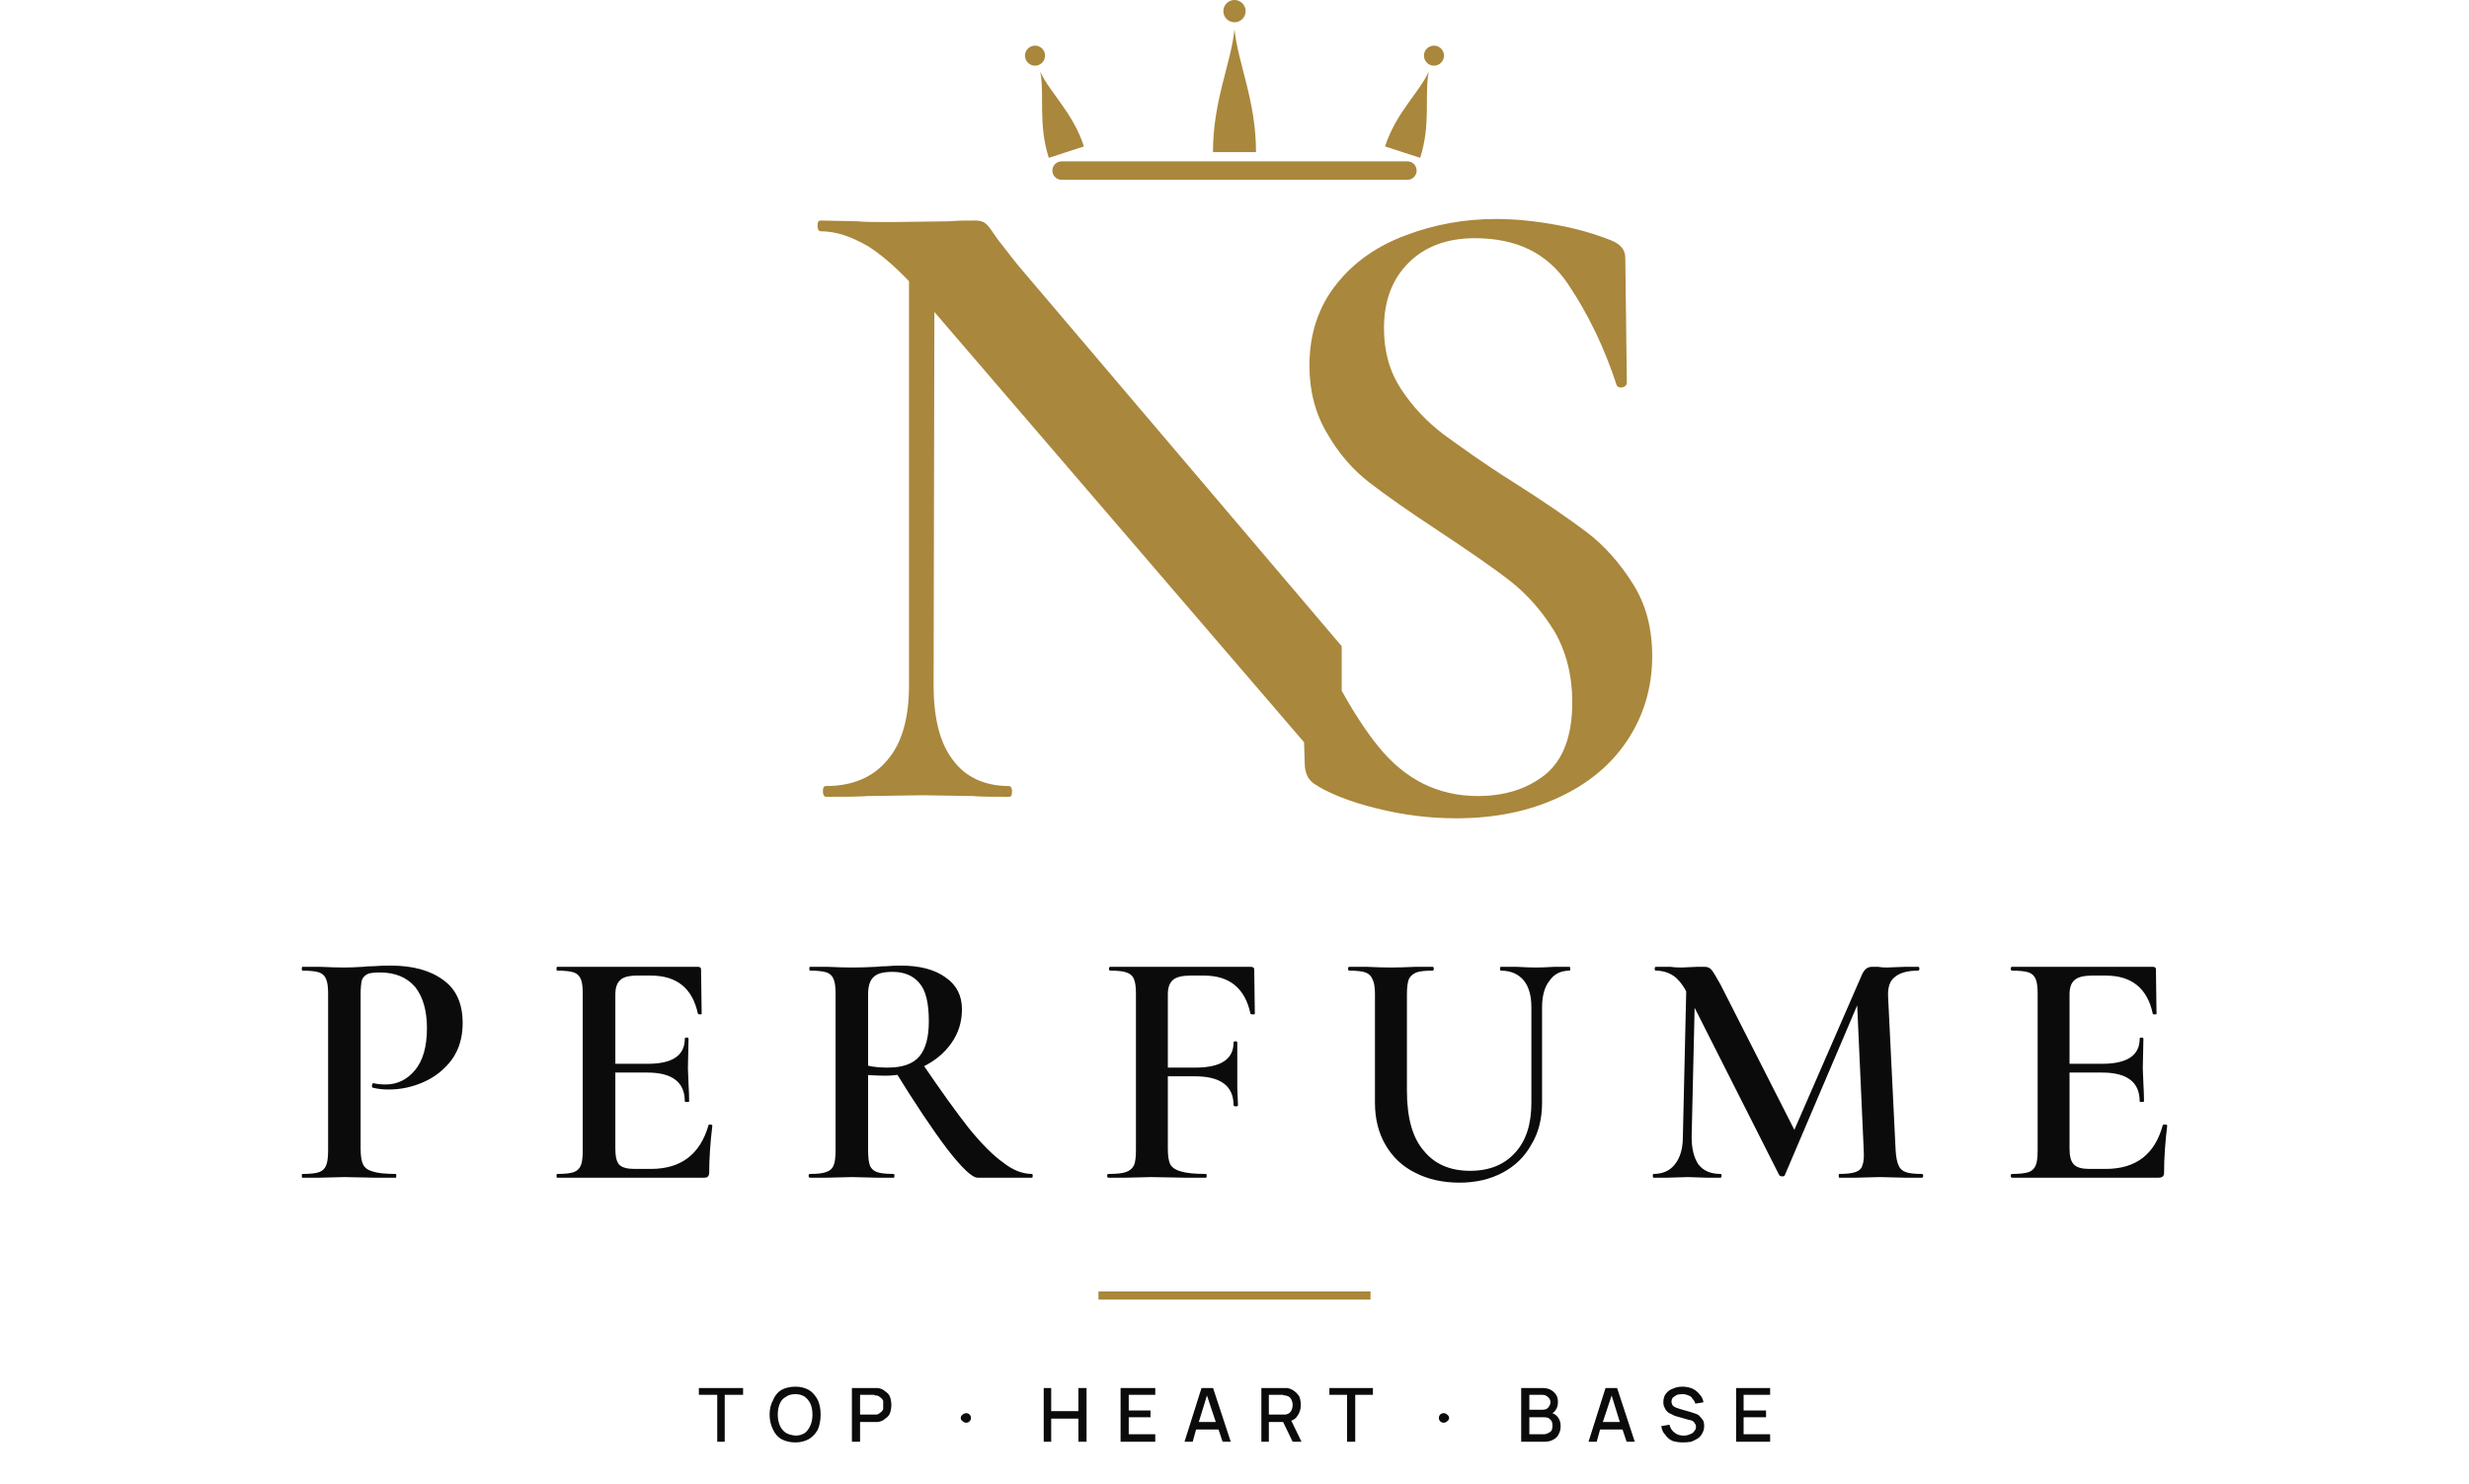
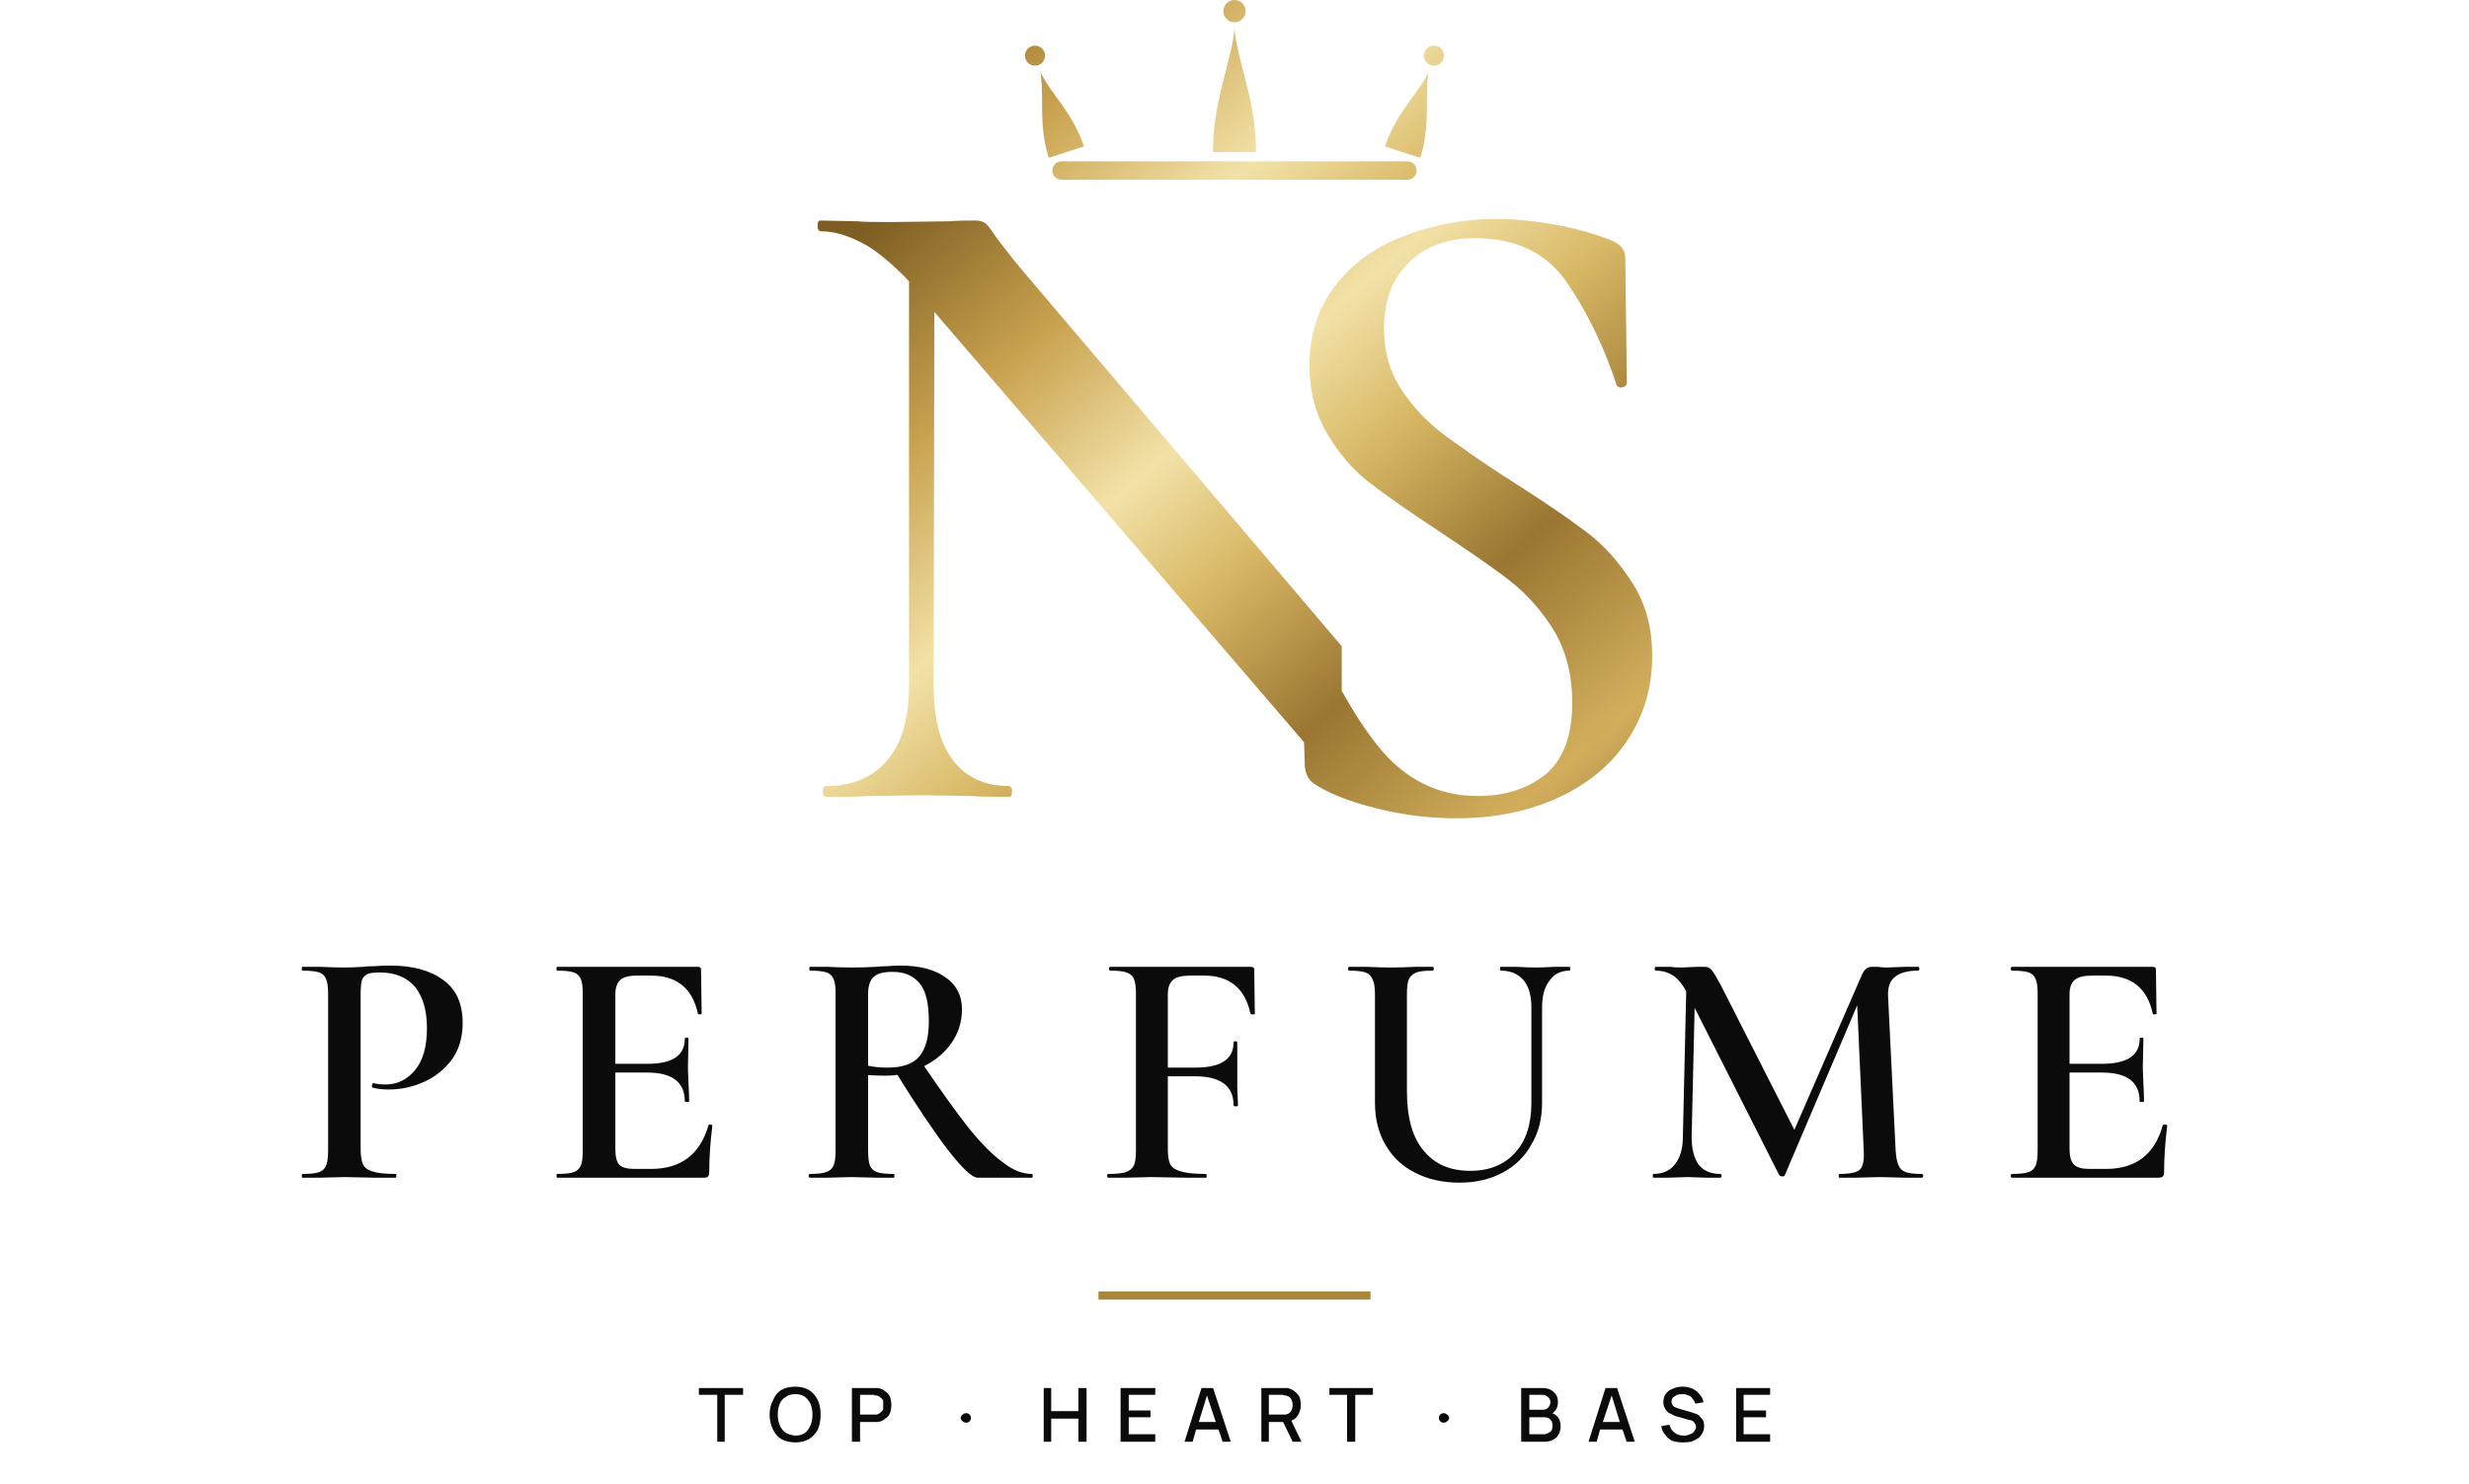
<svg xmlns="http://www.w3.org/2000/svg" viewBox="0 0 363 218.12" width="363" height="218.12" role="img" aria-label="NS Perfume">
-   <g transform="translate(120.2 0) scale(1.129944)" fill="#A9873C">
+   <defs>
+     <linearGradient id="nsGold" gradientUnits="userSpaceOnUse" x1="8" y1="0" x2="100" y2="106">
+       <stop offset="0" stop-color="#7E5E22" />
+       <stop offset="0.18" stop-color="#C9A24F" />
+       <stop offset="0.34" stop-color="#F2E2A8" />
+       <stop offset="0.46" stop-color="#D8B865" />
+       <stop offset="0.62" stop-color="#9A7632" />
+       <stop offset="0.8" stop-color="#D2AE5C" />
+       <stop offset="1" stop-color="#735420" />
+     </linearGradient>
+   </defs>
+   <g transform="translate(120.2 0) scale(1.129944)" fill="url(#nsGold)">
    <path d="M51.45 19.8C51.45 13.08 53.8 8.28 54.25 3.8C54.7 8.28 57.05 13.08 57.05 19.8ZM30.09 20.54C28.67 16.15 29.56 12.39 28.98 9.34C30.29 12.15 33.23 14.66 34.66 19.06ZM73.84 19.06C75.27 14.66 78.21 12.15 79.52 9.34C78.94 12.39 79.83 16.15 78.41 20.54ZM31.75 21L76.75 21C77.41 21 77.95 21.54 77.95 22.2C77.95 22.86 77.41 23.4 76.75 23.4L31.75 23.4C31.09 23.4 30.55 22.86 30.55 22.2C30.55 21.54 31.09 21 31.75 21ZM54.25 0C55.05 0 55.7 0.65 55.7 1.45C55.7 2.25 55.05 2.9 54.25 2.9C53.45 2.9 52.8 2.25 52.8 1.45C52.8 0.65 53.45 0 54.25 0ZM28.3 5.94C29.02 5.94 29.6 6.52 29.6 7.24C29.6 7.96 29.02 8.55 28.3 8.55C27.58 8.55 26.99 7.96 26.99 7.24C26.99 6.52 27.58 5.94 28.3 5.94ZM80.2 5.94C80.92 5.94 81.51 6.52 81.51 7.24C81.51 7.96 80.92 8.55 80.2 8.55C79.48 8.55 78.9 7.96 78.9 7.24C78.9 6.52 79.48 5.94 80.2 5.94Z" />
    <path transform="translate(0 28.4)" d="M15.1,60.8c0,4.2 0.8,7.5 2.5,9.7c1.6,2.2 4.1,3.4 7.3,3.4c0.2,0 0.4,0.2 0.4,0.7c0,0.5 -0.1,0.7 -0.4,0.7c-2.1,0 -3.7,0 -4.8,-0.1l-6.4,-0.1l-7.1,0.1c-1.3,0.1 -3.1,0.1 -5.5,0.1c-0.2,0 -0.4,-0.2 -0.4,-0.7c0,-0.5 0.1,-0.7 0.4,-0.7c3.4,0 6.1,-1.1 8,-3.4c1.9,-2.2 2.8,-5.5 2.8,-9.7v-52.6c-2,-2.1 -3.8,-3.6 -5.4,-4.6c-2.1,-1.2 -4.1,-1.9 -6.1,-1.9c-0.2,0 -0.4,-0.2 -0.4,-0.7c0,-0.5 0.1,-0.7 0.4,-0.7l4.8,0.1c1,0.1 2.4,0.1 4.3,0.1l7.7,-0.1c1,-0.1 2.1,-0.1 3.4,-0.1c0.6,0 1.1,0.2 1.4,0.5c0.3,0.3 0.8,1 1.4,1.9c1.4,1.8 2.4,3.1 3,3.8l41.8,49.2v5.8c1.5,2.7 3.1,5.2 4.8,7.3c3.4,4.2 7.7,6.4 12.9,6.4c3.5,0 6.4,-0.9 8.8,-2.8c2.3,-1.9 3.5,-5 3.5,-9.4c0,-3.5 -0.8,-6.6 -2.3,-9.2c-1.6,-2.6 -3.5,-4.8 -5.8,-6.6c-2.3,-1.8 -5.4,-3.9 -9.3,-6.5c-3.8,-2.5 -6.8,-4.6 -9,-6.3c-2.2,-1.7 -4,-3.8 -5.5,-6.4c-1.5,-2.5 -2.3,-5.5 -2.3,-8.8c0,-4.2 1.2,-7.7 3.5,-10.6c2.3,-2.9 5.3,-5 9.1,-6.4c3.7,-1.4 7.6,-2.1 11.7,-2.1c2.6,0 5.3,0.3 8,0.8c2.7,0.5 5,1.2 7,2c1.2,0.5 1.8,1.2 1.8,2.3l0.2,16.2c0,0.3 -0.2,0.5 -0.5,0.6c-0.4,0.1 -0.6,0 -0.8,-0.2c-1.6,-4.9 -3.7,-9.3 -6.4,-13.3c-2.7,-4 -6.7,-5.9 -12.1,-5.9c-3.6,0 -6.5,1.1 -8.6,3.2c-2.1,2.1 -3.2,4.9 -3.2,8.5c0,3 0.7,5.6 2.2,7.9c1.5,2.3 3.3,4.2 5.5,5.9c2.2,1.6 5.1,3.7 8.9,6.1c4.1,2.6 7.3,4.8 9.7,6.6c2.4,1.8 4.4,4.1 6.1,6.8c1.7,2.7 2.5,5.8 2.5,9.4c0,4.1 -1.1,7.7 -3.2,10.9c-2.1,3.2 -5.1,5.7 -9,7.5c-3.9,1.8 -8.3,2.7 -13.3,2.7c-3.4,0 -6.8,-0.4 -10.4,-1.3c-3.6,-0.9 -6.3,-2 -8.1,-3.2c-0.7,-0.5 -1.1,-1.2 -1.2,-2.3l-0.1,-3.1l-48.1,-56z" />
  </g>
  <path d="M53.02 168.96Q53.02 170.52 53.39 171.26Q53.76 171.99 54.77 172.27Q55.87 172.64 58.17 172.64L58.17 172.64Q58.27 172.64 58.27 172.91Q58.27 173.19 58.17 173.19L58.17 173.19Q56.15 173.19 54.95 173.19L54.95 173.19L50.63 173.1L47.04 173.19Q46.12 173.19 44.47 173.19L44.47 173.19Q44.37 173.19 44.37 172.91Q44.37 172.64 44.47 172.64L44.47 172.64Q46.21 172.64 46.95 172.36Q47.69 172.08 47.96 171.35Q48.24 170.7 48.24 169.14L48.24 169.14L48.24 146.14Q48.24 144.67 47.96 144.02Q47.69 143.29 46.95 143.01Q46.12 142.74 44.47 142.74L44.47 142.74Q44.37 142.74 44.37 142.46Q44.37 142.18 44.47 142.18L44.47 142.18L47.04 142.18Q49.25 142.28 50.63 142.28L50.63 142.28Q51.73 142.28 53.39 142.18L53.39 142.18Q53.94 142.09 54.95 142.09Q55.97 142 57.44 142L57.44 142Q62.31 142 65.17 144.12Q68.02 146.14 68.02 150.46L68.02 150.46Q68.02 153.59 66.45 155.8Q64.8 158.01 62.31 159.11Q59.83 160.22 57.16 160.22L57.16 160.22Q55.78 160.22 54.77 159.94L54.77 159.94Q54.68 159.94 54.68 159.66L54.68 159.66Q54.68 159.57 54.77 159.39Q54.86 159.2 54.95 159.3L54.95 159.3Q55.69 159.48 56.7 159.48L56.7 159.48Q59.28 159.48 61.03 157.36Q62.77 155.25 62.77 151.2L62.77 151.2Q62.77 147.34 61.03 145.13Q59.19 143.01 55.87 143.01L55.87 143.01Q54.68 143.01 54.13 143.2Q53.48 143.47 53.21 144.12Q53.02 144.85 53.02 146.23L53.02 146.23L53.02 168.96ZM81.91 173.19Q81.82 173.19 81.82 172.91Q81.82 172.64 81.91 172.64L81.91 172.64Q83.66 172.64 84.39 172.36Q85.13 172.08 85.41 171.35Q85.68 170.7 85.68 169.14L85.68 169.14L85.68 146.14Q85.68 144.67 85.41 144.02Q85.13 143.29 84.39 143.01Q83.57 142.74 81.91 142.74L81.91 142.74Q81.82 142.74 81.82 142.46Q81.82 142.18 81.91 142.18L81.91 142.18L102.61 142.18Q103.07 142.18 103.07 142.55L103.07 142.55L103.16 149.08Q103.16 149.18 102.98 149.18Q102.7 149.18 102.61 149.08L102.61 149.08Q101.41 143.47 95.71 143.47L95.71 143.47L93.69 143.47Q91.85 143.47 91.2 144.12Q90.47 144.76 90.47 146.23L90.47 146.23L90.47 168.96Q90.47 170.61 91.02 171.26Q91.66 171.9 93.23 171.9L93.23 171.9L95.71 171.9Q102.33 171.9 104.17 165.46L104.17 165.46Q104.17 165.37 104.36 165.37L104.36 165.37Q104.73 165.37 104.73 165.55L104.73 165.55Q104.27 169.32 104.27 172.45L104.27 172.45Q104.27 172.82 104.08 173Q103.99 173.19 103.53 173.19L103.53 173.19L81.91 173.19ZM100.68 161.96Q100.68 157.73 95.16 157.73L95.16 157.73L88.17 157.73L88.17 156.44L95.25 156.44Q100.68 156.44 100.68 152.76L100.68 152.76Q100.68 152.58 100.95 152.58Q101.23 152.58 101.23 152.76L101.23 152.76L101.14 157.09L101.23 159.39Q101.32 160.95 101.32 161.96L101.32 161.96Q101.32 162.06 101.05 162.06Q100.68 162.06 100.68 161.96L100.68 161.96ZM143.73 173.19Q142.54 173.19 139.32 169.05Q136.1 164.82 131.5 157.36L131.5 157.36L135.45 156.17Q139.69 162.42 142.45 165.92Q145.3 169.42 147.51 170.98Q149.62 172.64 151.74 172.64L151.74 172.64Q151.83 172.64 151.83 172.91Q151.83 173.19 151.74 173.19L151.74 173.19L143.73 173.19ZM132.42 142Q136.65 142 139.04 143.75Q141.43 145.4 141.43 148.44L141.43 148.44Q141.43 151.2 139.87 153.41Q138.31 155.62 135.64 156.9Q133.06 158.19 130.21 158.19L130.21 158.19Q129.11 158.19 127.63 158.1L127.63 158.1L127.63 169.14Q127.63 170.7 127.91 171.44Q128.19 172.08 128.92 172.36Q129.66 172.64 131.41 172.64L131.41 172.64Q131.5 172.64 131.5 172.91Q131.5 173.19 131.41 173.19L131.41 173.19Q129.75 173.19 128.83 173.19L128.83 173.19L125.24 173.1L121.65 173.19Q120.73 173.19 119.08 173.19L119.08 173.19Q118.89 173.19 118.89 172.91Q118.89 172.64 119.08 172.64L119.08 172.64Q120.73 172.64 121.47 172.36Q122.3 172.08 122.57 171.35Q122.85 170.7 122.85 169.14L122.85 169.14L122.85 146.14Q122.85 144.67 122.57 144.02Q122.3 143.29 121.56 143.01Q120.73 142.74 119.08 142.74L119.08 142.74Q118.99 142.74 118.99 142.46Q118.99 142.18 119.08 142.18L119.08 142.18L121.65 142.18Q123.86 142.28 125.24 142.28L125.24 142.28Q126.9 142.28 128.83 142.18L128.83 142.18Q129.47 142.09 130.39 142.09Q131.31 142 132.42 142L132.42 142ZM136.56 150.19Q136.56 146.14 135.18 144.58Q133.8 142.92 131.22 142.92L131.22 142.92Q129.2 142.92 128.46 143.66Q127.63 144.39 127.63 146.23L127.63 146.23L127.63 156.72Q128.83 157 130.49 157L130.49 157Q133.8 157 135.18 155.34Q136.56 153.68 136.56 150.19L136.56 150.19ZM162.96 173.19Q162.78 173.19 162.78 172.91Q162.78 172.64 162.96 172.64L162.96 172.64Q164.8 172.64 165.54 172.36Q166.37 172.08 166.73 171.35Q167.01 170.7 167.01 169.14L167.01 169.14L167.01 146.14Q167.01 144.67 166.73 144.02Q166.46 143.29 165.63 143.01Q164.89 142.74 163.24 142.74L163.24 142.74Q163.05 142.74 163.05 142.46Q163.05 142.18 163.24 142.18L163.24 142.18L183.85 142.18Q184.4 142.18 184.4 142.55L184.4 142.55L184.49 149.08Q184.49 149.18 184.21 149.18Q183.94 149.18 183.85 149.08L183.85 149.08Q182.65 143.47 177.04 143.47L177.04 143.47L175.01 143.47Q173.17 143.47 172.44 144.12Q171.7 144.76 171.7 146.23L171.7 146.23L171.7 168.96Q171.7 170.52 172.07 171.26Q172.53 171.99 173.63 172.27Q174.83 172.64 177.31 172.64L177.31 172.64Q177.41 172.64 177.41 172.91Q177.41 173.19 177.31 173.19L177.31 173.19Q175.2 173.19 174.09 173.19L174.09 173.19L169.22 173.1L165.63 173.19Q164.62 173.19 162.96 173.19L162.96 173.19ZM181.36 162.52Q181.36 158.28 175.66 158.28L175.66 158.28L169.49 158.28L169.49 157L175.75 157Q181.36 157 181.36 153.32L181.36 153.32Q181.36 153.13 181.64 153.13Q181.91 153.13 181.91 153.32L181.91 153.32L181.91 157.64Q181.91 159.2 181.91 159.94L181.91 159.94L182.01 162.52Q182.01 162.7 181.73 162.7Q181.36 162.7 181.36 162.52L181.36 162.52ZM225.15 148.16Q225.15 145.59 224.05 144.21Q222.85 142.74 220.65 142.74L220.65 142.74Q220.55 142.74 220.55 142.46Q220.55 142.18 220.65 142.18L220.65 142.18L222.95 142.18Q224.79 142.28 225.89 142.28L225.89 142.28Q226.81 142.28 228.56 142.18L228.56 142.18L230.77 142.18Q230.86 142.18 230.86 142.46Q230.86 142.74 230.77 142.74L230.77 142.74Q228.83 142.74 227.82 144.21Q226.72 145.59 226.72 148.16L226.72 148.16L226.72 162.15Q226.72 165.74 225.15 168.31Q223.68 170.98 220.92 172.45Q218.16 173.92 214.57 173.92L214.57 173.92Q210.89 173.92 208.04 172.45Q205.28 171.07 203.72 168.4Q202.15 165.74 202.15 162.15L202.15 162.15L202.15 146.14Q202.15 144.67 201.79 144.02Q201.51 143.29 200.77 143.01Q199.95 142.74 198.38 142.74L198.38 142.74Q198.2 142.74 198.2 142.46Q198.2 142.18 198.38 142.18L198.38 142.18L200.96 142.18Q203.07 142.28 204.45 142.28L204.45 142.28Q205.93 142.28 208.13 142.18L208.13 142.18L210.62 142.18Q210.8 142.18 210.8 142.46Q210.8 142.74 210.62 142.74L210.62 142.74Q208.96 142.74 208.23 143.01Q207.4 143.38 207.12 144.02Q206.85 144.76 206.85 146.23L206.85 146.23L206.85 160.4Q206.85 166.38 209.33 169.23Q211.72 172.18 216.14 172.18L216.14 172.18Q220.37 172.18 222.76 169.51Q225.15 166.93 225.15 162.15L225.15 162.15L225.15 148.16ZM247.42 167.21L247.97 143.29L249.26 143.38L248.71 167.21Q248.71 169.78 249.72 171.26Q250.82 172.64 252.94 172.64L252.94 172.64Q253.12 172.64 253.12 172.91Q253.12 173.19 252.94 173.19L252.94 173.19Q251.56 173.19 250.82 173.19L250.82 173.19L248.15 173.1L245.21 173.19Q244.47 173.19 243.09 173.19L243.09 173.19Q243 173.19 243 172.91Q243 172.64 243.09 172.64L243.09 172.64Q245.12 172.64 246.22 171.26Q247.42 169.78 247.42 167.21L247.42 167.21ZM282.56 172.64Q282.75 172.64 282.75 172.91Q282.75 173.19 282.56 173.19L282.56 173.19Q281 173.19 279.99 173.19L279.99 173.19L276.4 173.1L272.9 173.19Q271.98 173.19 270.42 173.19L270.42 173.19Q270.33 173.19 270.33 172.91Q270.33 172.64 270.42 172.64L270.42 172.64Q271.98 172.64 272.81 172.36Q273.64 172.08 273.82 171.35Q274.1 170.7 274.01 169.14L274.01 169.14L272.99 146.51L275.11 143.01L262.41 172.82Q262.32 173 262.05 173L262.05 173Q261.77 173 261.59 172.82L261.59 172.82L248.15 146.23Q247.23 144.39 246.13 143.56Q244.93 142.74 243.46 142.74L243.46 142.74Q243.28 142.74 243.28 142.46Q243.28 142.18 243.46 142.18L243.46 142.18L245.58 142.18Q246.22 142.28 247.23 142.28L247.23 142.28L249.53 142.18Q249.99 142.18 250.64 142.18L250.64 142.18Q251.28 142.18 251.65 142.64Q252.02 143.1 252.94 144.76L252.94 144.76L264.07 166.66L261.95 170.43L273.73 143.38Q274.01 142.74 274.37 142.46Q274.74 142.18 275.2 142.18L275.2 142.18Q275.57 142.18 276.12 142.18Q276.67 142.28 277.41 142.28L277.41 142.28L280.08 142.18Q280.72 142.18 282.01 142.18L282.01 142.18Q282.19 142.18 282.19 142.46Q282.19 142.74 282.01 142.74L282.01 142.74Q279.71 142.74 278.61 143.66Q277.5 144.48 277.59 146.51L277.59 146.51L278.7 169.14Q278.79 170.7 279.16 171.44Q279.43 172.08 280.17 172.36Q280.91 172.64 282.56 172.64L282.56 172.64ZM295.81 173.19Q295.63 173.19 295.63 172.91Q295.63 172.64 295.81 172.64L295.81 172.64Q297.47 172.64 298.29 172.36Q299.03 172.08 299.31 171.35Q299.58 170.7 299.58 169.14L299.58 169.14L299.58 146.14Q299.58 144.67 299.31 144.02Q299.03 143.29 298.29 143.01Q297.47 142.74 295.81 142.74L295.81 142.74Q295.63 142.74 295.63 142.46Q295.63 142.18 295.81 142.18L295.81 142.18L316.51 142.18Q316.97 142.18 316.97 142.55L316.97 142.55L317.06 149.08Q317.06 149.18 316.79 149.18Q316.51 149.18 316.51 149.08L316.51 149.08Q315.31 143.47 309.61 143.47L309.61 143.47L307.59 143.47Q305.75 143.47 305.01 144.12Q304.27 144.76 304.27 146.23L304.27 146.23L304.27 168.96Q304.27 170.61 304.92 171.26Q305.56 171.9 307.13 171.9L307.13 171.9L309.61 171.9Q316.23 171.9 317.98 165.46L317.98 165.46Q317.98 165.37 318.26 165.37L318.26 165.37Q318.63 165.37 318.63 165.55L318.63 165.55Q318.17 169.32 318.17 172.45L318.17 172.45Q318.17 172.82 317.98 173Q317.8 173.19 317.34 173.19L317.34 173.19L295.81 173.19ZM314.58 161.96Q314.58 157.73 309.06 157.73L309.06 157.73L302.07 157.73L302.07 156.44L309.06 156.44Q314.58 156.44 314.58 152.76L314.58 152.76Q314.58 152.58 314.85 152.58Q315.13 152.58 315.13 152.76L315.13 152.76L315.04 157.09L315.13 159.39Q315.22 160.95 315.22 161.96L315.22 161.96Q315.22 162.06 314.85 162.06Q314.58 162.06 314.58 161.96L314.58 161.96Z" fill="#0B0B0B" />
  <rect x="161.5" y="189.92" width="40" height="1.2" fill="#A9873C" />
  <path d="M106.55 212.02L105.45 212.02L105.45 205.12L102.75 205.12L102.75 204.12L109.25 204.12L109.25 205.12L106.55 205.12L106.55 212.02ZM116.95 212.12L116.95 212.12Q115.75 212.12 114.85 211.62Q114.05 211.12 113.65 210.22Q113.15 209.22 113.15 208.02L113.15 208.02Q113.15 206.82 113.65 205.92Q114.05 204.92 114.85 204.42Q115.75 203.92 116.95 203.92L116.95 203.92Q118.05 203.92 118.95 204.42Q119.75 204.92 120.25 205.92Q120.65 206.82 120.65 208.02L120.65 208.02Q120.65 209.22 120.25 210.22Q119.75 211.12 118.95 211.62Q118.05 212.12 116.95 212.12ZM116.95 211.12L116.95 211.12Q117.75 211.12 118.35 210.72Q118.85 210.32 119.15 209.62Q119.45 208.92 119.45 208.02L119.45 208.02Q119.45 207.12 119.15 206.42Q118.85 205.82 118.35 205.42Q117.75 205.02 116.95 205.02L116.95 205.02Q116.05 205.02 115.55 205.42Q114.95 205.72 114.65 206.42Q114.35 207.12 114.35 208.02L114.35 208.02Q114.35 208.92 114.65 209.62Q114.95 210.32 115.55 210.72Q116.05 211.02 116.95 211.12ZM126.45 212.02L125.25 212.02L125.25 204.12L128.45 204.12Q128.55 204.12 128.75 204.12Q128.95 204.12 129.05 204.12L129.05 204.12Q129.75 204.22 130.15 204.62Q130.65 204.92 130.85 205.42Q131.05 206.02 131.05 206.62L131.05 206.62Q131.05 207.22 130.85 207.82Q130.65 208.32 130.15 208.62Q129.75 209.02 129.05 209.12L129.05 209.12Q128.95 209.12 128.75 209.12Q128.55 209.12 128.45 209.12L128.45 209.12L126.45 209.12L126.45 212.02ZM126.45 205.12L126.45 208.02L128.45 208.02Q128.55 208.02 128.65 208.02Q128.85 208.02 128.95 208.02L128.95 208.02Q129.25 207.92 129.45 207.72Q129.75 207.52 129.85 207.22Q129.85 206.92 129.85 206.62L129.85 206.62Q129.85 206.32 129.85 206.02Q129.75 205.72 129.45 205.52Q129.25 205.32 128.95 205.22L128.95 205.22Q128.85 205.22 128.65 205.22Q128.55 205.12 128.45 205.12L128.45 205.12L126.45 205.12ZM142.05 209.22L142.05 209.22Q141.75 209.22 141.55 209.02Q141.25 208.82 141.25 208.52L141.25 208.52Q141.25 208.22 141.55 208.02Q141.75 207.82 142.05 207.82L142.05 207.82Q142.35 207.82 142.55 208.02Q142.75 208.22 142.75 208.52L142.75 208.52Q142.75 208.82 142.55 209.02Q142.35 209.22 142.05 209.22ZM154.55 212.02L153.45 212.02L153.45 204.12L154.55 204.12L154.55 207.52L158.55 207.52L158.55 204.12L159.75 204.12L159.75 212.02L158.55 212.02L158.55 208.62L154.55 208.62L154.55 212.02ZM169.85 212.02L164.75 212.02L164.75 204.12L169.85 204.12L169.85 205.12L165.95 205.12L165.95 207.42L169.15 207.42L169.15 208.42L165.95 208.42L165.95 210.92L169.85 210.92L169.85 212.02ZM175.35 212.02L174.15 212.02L176.65 204.12L178.35 204.12L180.95 212.02L179.75 212.02L179.15 210.22L175.85 210.22L175.35 212.02ZM176.25 209.12L178.75 209.12L177.45 205.22L176.25 209.12ZM186.55 212.02L185.45 212.02L185.45 204.12L188.65 204.12Q188.75 204.12 188.95 204.12Q189.05 204.12 189.25 204.12L189.25 204.12Q189.85 204.22 190.35 204.62Q190.75 204.92 191.05 205.42Q191.25 206.02 191.25 206.62L191.25 206.62Q191.25 207.52 190.75 208.22L190.75 208.22Q190.45 208.72 189.85 208.92L189.85 208.92L191.35 212.02L190.05 212.02L188.65 209.12L186.55 209.12L186.55 212.02ZM186.55 205.12L186.55 208.02L188.55 208.02Q188.65 208.02 188.85 208.02Q188.95 208.02 189.05 208.02L189.05 208.02Q189.45 207.92 189.65 207.72Q189.85 207.52 189.95 207.22Q190.05 206.92 190.05 206.62Q190.05 206.32 189.95 206.02Q189.85 205.72 189.65 205.52Q189.45 205.32 189.05 205.22L189.05 205.22Q188.95 205.22 188.85 205.22Q188.65 205.12 188.55 205.12L188.55 205.12L186.55 205.12ZM199.25 212.02L198.05 212.02L198.05 205.12L195.45 205.12L195.45 204.12L201.85 204.12L201.85 205.12L199.25 205.12L199.25 212.02ZM212.25 209.22L212.25 209.22Q211.95 209.22 211.75 209.02Q211.55 208.82 211.55 208.52L211.55 208.52Q211.55 208.22 211.75 208.02Q211.95 207.82 212.25 207.82L212.25 207.82Q212.55 207.82 212.75 208.02Q213.05 208.22 213.05 208.52L213.05 208.52Q213.05 208.82 212.75 209.02Q212.55 209.22 212.25 209.22ZM227.05 212.02L223.65 212.02L223.65 204.12L226.75 204.12Q227.55 204.12 228.05 204.42Q228.55 204.72 228.85 205.22Q229.05 205.62 229.05 206.22L229.05 206.22Q229.05 206.82 228.75 207.32L228.75 207.32Q228.55 207.62 228.25 207.82L228.25 207.82Q228.75 208.02 229.05 208.42L229.05 208.42Q229.45 208.92 229.45 209.72L229.45 209.72Q229.45 210.42 229.15 210.92Q228.95 211.42 228.35 211.72Q227.85 212.02 227.05 212.02L227.05 212.02ZM224.85 208.42L224.85 210.92L226.95 210.92Q227.35 210.92 227.65 210.72Q227.95 210.62 228.15 210.32Q228.25 210.02 228.25 209.62L228.25 209.62Q228.25 209.32 228.15 209.02Q227.95 208.72 227.65 208.52Q227.35 208.42 226.95 208.42L226.95 208.42L224.85 208.42ZM224.85 205.12L224.85 207.32L226.75 207.32Q227.05 207.32 227.35 207.22Q227.65 207.02 227.75 206.82Q227.95 206.52 227.95 206.22L227.95 206.22Q227.95 205.72 227.55 205.42Q227.25 205.12 226.75 205.12L226.75 205.12L224.85 205.12ZM234.75 212.02L233.55 212.02L236.05 204.12L237.75 204.12L240.35 212.02L239.15 212.02L238.55 210.22L235.25 210.22L234.75 212.02ZM235.65 209.12L238.15 209.12L236.95 205.22L235.65 209.12ZM247.45 212.12L247.45 212.12Q246.65 212.12 245.95 211.92Q245.25 211.62 244.85 211.02Q244.35 210.52 244.25 209.72L244.25 209.72L245.45 209.52Q245.65 210.32 246.25 210.72Q246.75 211.12 247.55 211.12L247.55 211.12Q248.05 211.12 248.45 210.92Q248.85 210.82 249.05 210.52Q249.35 210.22 249.35 209.82L249.35 209.82Q249.35 209.62 249.25 209.42Q249.15 209.32 249.05 209.12Q248.95 209.02 248.75 208.92Q248.55 208.82 248.35 208.82L248.35 208.82L246.25 208.22Q246.05 208.12 245.65 207.92Q245.35 207.82 245.15 207.62Q244.85 207.32 244.75 207.02Q244.55 206.72 244.55 206.22L244.55 206.22Q244.55 205.42 244.95 204.92Q245.35 204.42 245.95 204.22Q246.55 203.92 247.35 203.92L247.35 203.92Q248.15 203.92 248.85 204.22Q249.45 204.52 249.85 205.02Q250.35 205.52 250.45 206.22L250.45 206.22L249.25 206.42Q249.15 206.02 248.85 205.72Q248.65 205.32 248.25 205.22Q247.85 205.02 247.35 205.02L247.35 205.02Q246.95 205.02 246.55 205.12Q246.25 205.32 245.95 205.52Q245.75 205.82 245.75 206.12L245.75 206.12Q245.75 206.42 245.95 206.72Q246.15 206.92 246.45 207.02Q246.75 207.12 247.05 207.22L247.05 207.22L248.45 207.62Q248.75 207.72 249.05 207.82Q249.45 207.92 249.75 208.12Q250.05 208.42 250.35 208.82Q250.55 209.12 250.55 209.72L250.55 209.72Q250.55 210.32 250.25 210.82Q250.05 211.22 249.65 211.52Q249.15 211.82 248.65 212.02Q248.05 212.12 247.45 212.12ZM260.25 212.02L255.25 212.02L255.25 204.12L260.25 204.12L260.25 205.12L256.35 205.12L256.35 207.42L259.65 207.42L259.65 208.42L256.35 208.42L256.35 210.92L260.25 210.92L260.25 212.02Z" fill="#0B0B0B" />
</svg>
